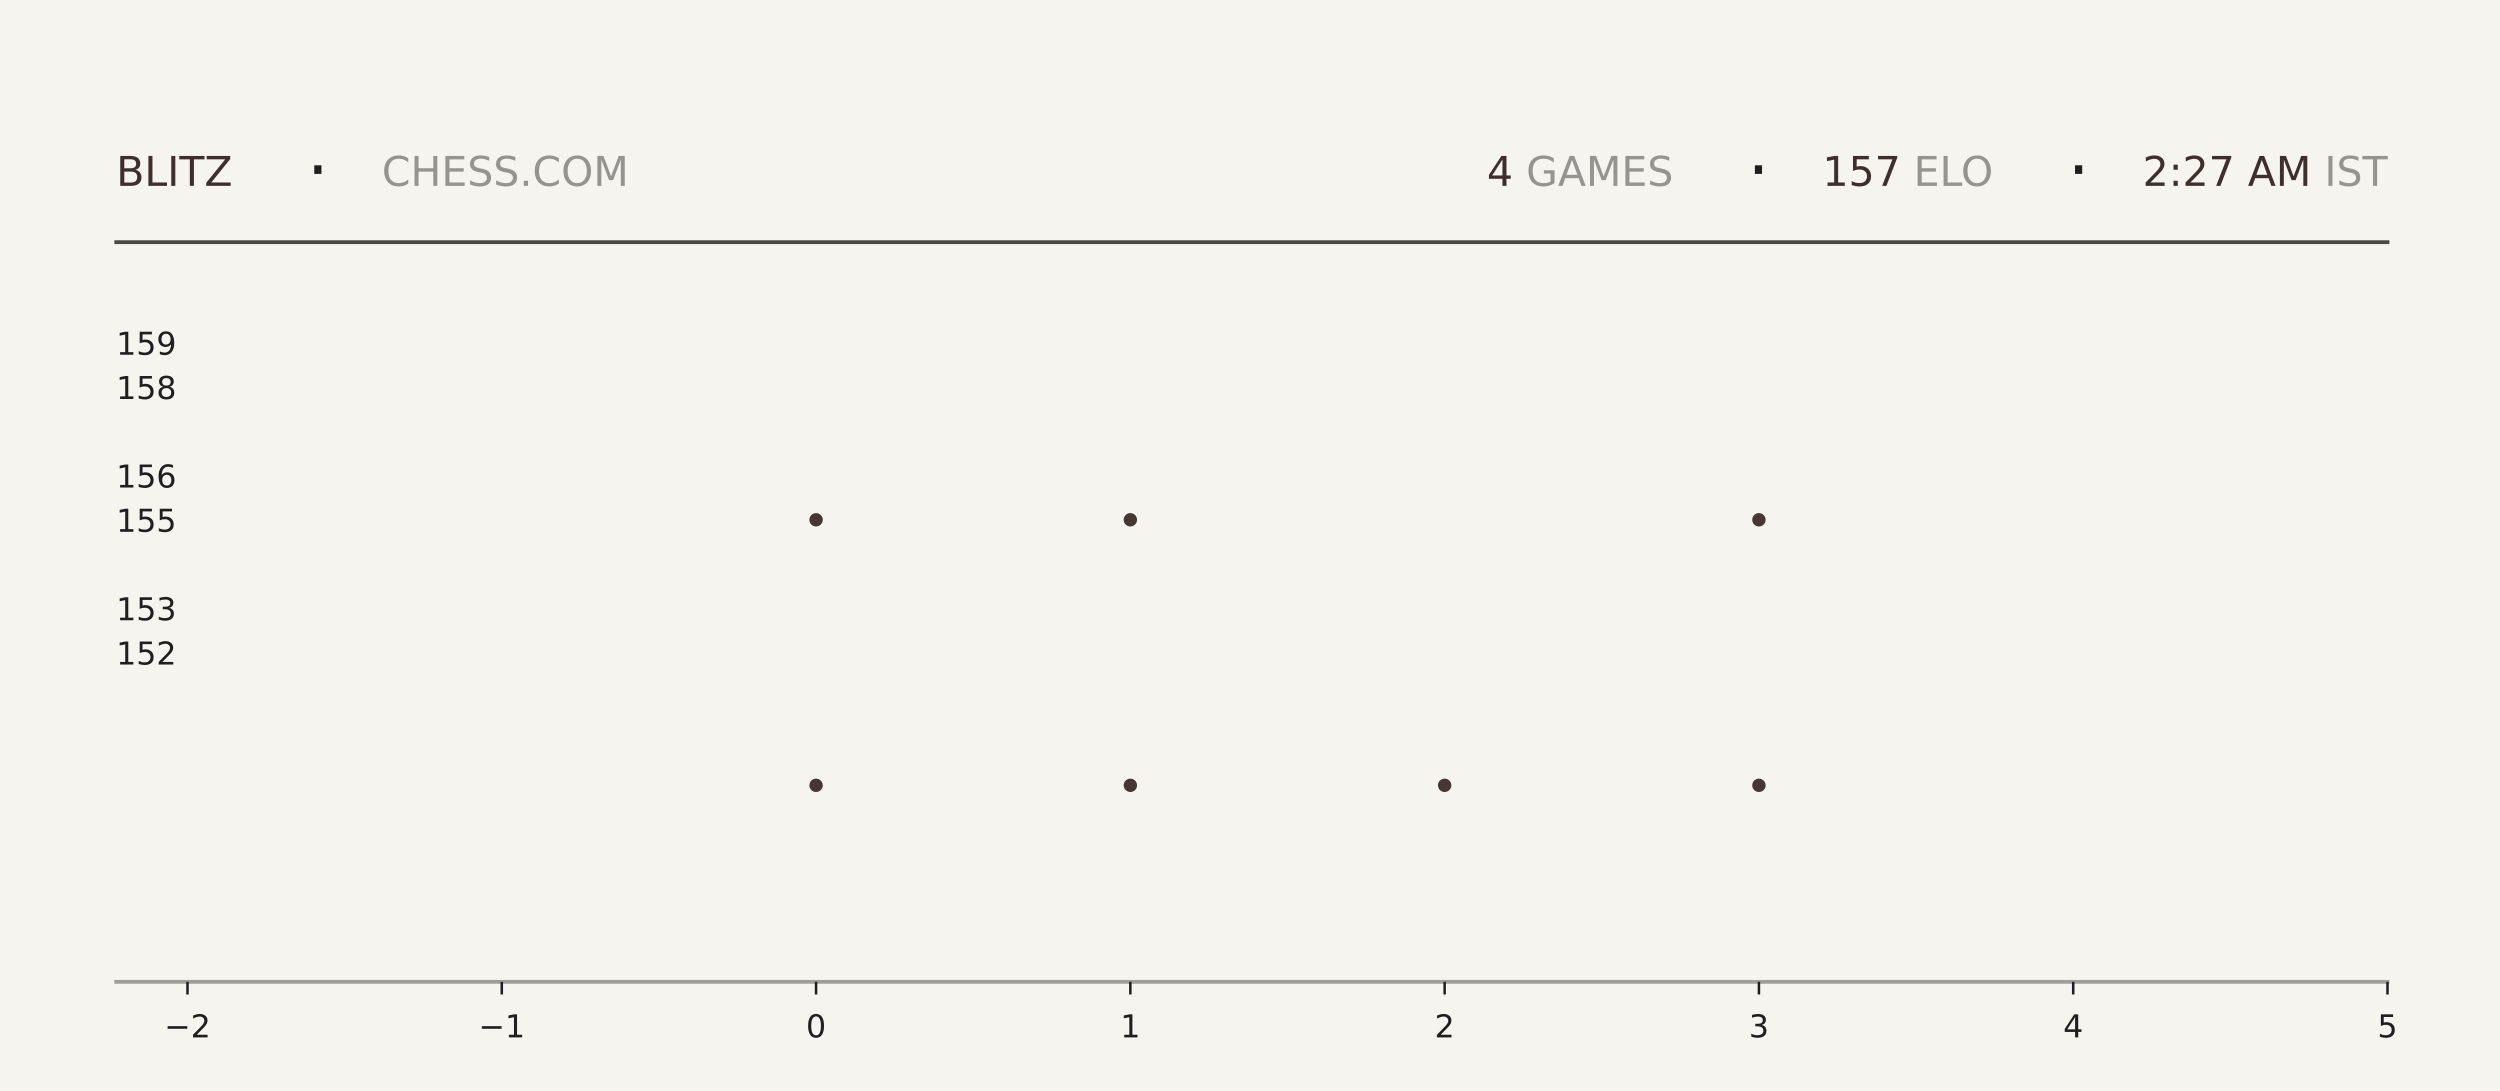
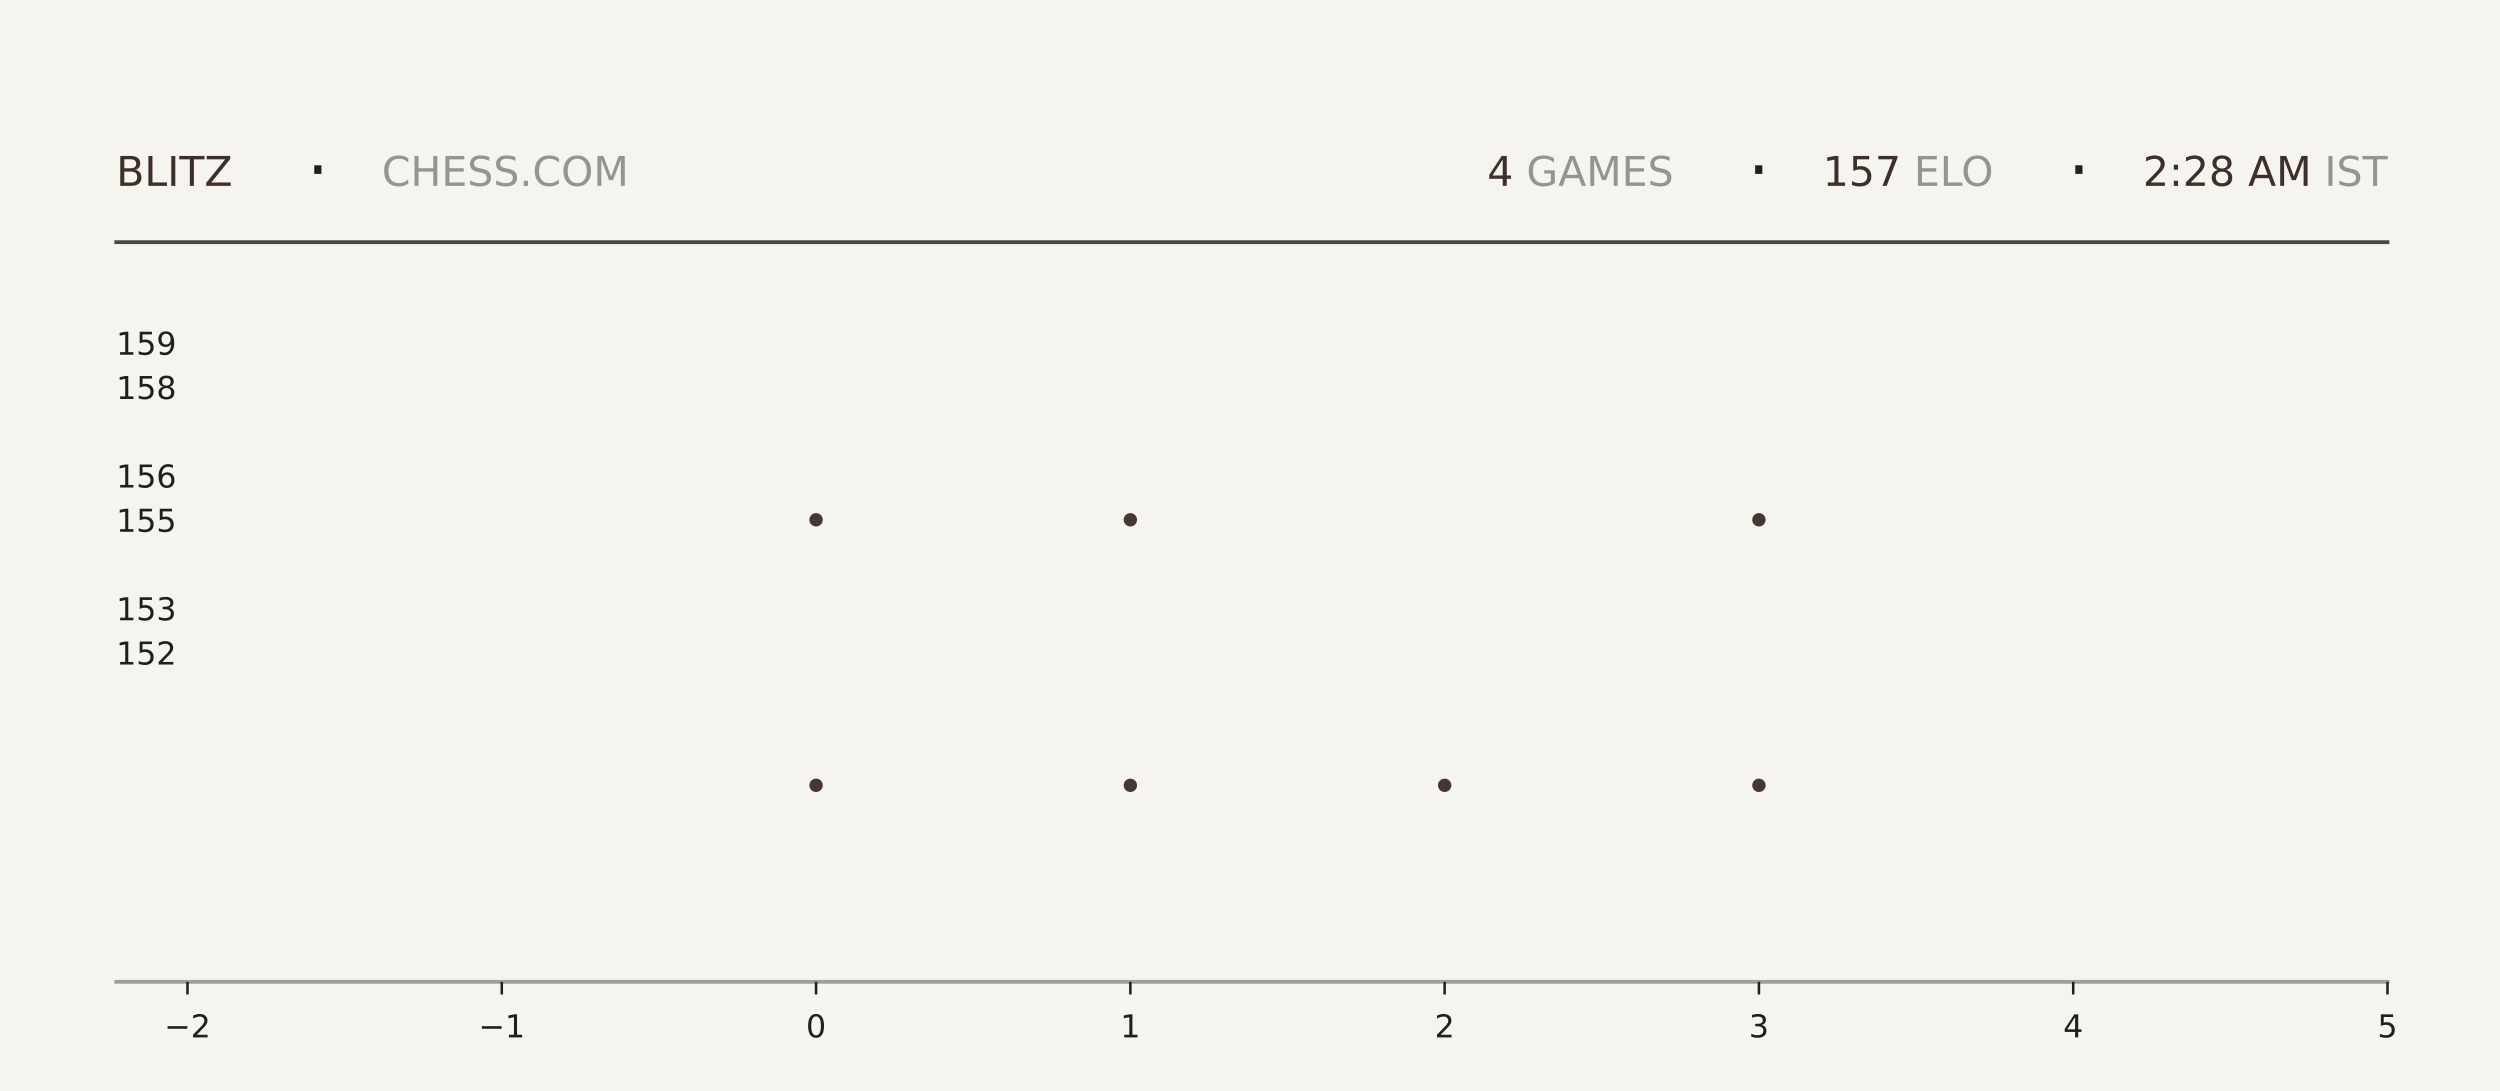
<svg xmlns="http://www.w3.org/2000/svg" xmlns:xlink="http://www.w3.org/1999/xlink" width="792pt" height="345.6pt" viewBox="0 0 792 345.6" version="1.1">
  <defs>
    <style type="text/css">*{stroke-linejoin: round; stroke-linecap: butt}</style>
  </defs>
  <g id="figure_1">
    <g id="patch_1">
      <path d="M 0 345.6  L 792 345.6  L 792 0  L 0 0  z " style="fill: #f6f4ef" />
    </g>
    <g id="axes_1">
      <g id="patch_2">
        <path d="M 59.4 311.04  L 756.36 311.04  L 756.36 103.68  L 59.4 103.68  z " style="fill: #f6f4ef" />
      </g>
      <g id="PathCollection_1">
        <defs>
-           <path id="mc560b25e0f" d="M 0 2.121  C 0.563 2.121 1.102 1.898 1.5 1.5  C 1.898 1.102 2.121 0.563 2.121 0  C 2.121 -0.563 1.898 -1.102 1.5 -1.5  C 1.102 -1.898 0.563 -2.121 0 -2.121  C -0.563 -2.121 -1.102 -1.898 -1.5 -1.5  C -1.898 -1.102 -2.121 -0.563 -2.121 0  C -2.121 0.563 -1.898 1.102 -1.5 1.5  C -1.102 1.898 -0.563 2.121 0 2.121  z " />
-         </defs>
-         <g clip-path="url(#p959a6dfc45)">
-           <use xlink:href="#mc560b25e0f" x="258.531" y="248.79" style="fill: #3e2f2a; fill-opacity: 0.95" />
-           <use xlink:href="#mc560b25e0f" x="258.531" y="164.668" style="fill: #3e2f2a; fill-opacity: 0.95" />
+           <path id="mf39d6418cb" d="M 0 2.121  C 0.563 2.121 1.102 1.898 1.5 1.5  C 1.898 1.102 2.121 0.563 2.121 0  C 2.121 -0.563 1.898 -1.102 1.5 -1.5  C 1.102 -1.898 0.563 -2.121 0 -2.121  C -0.563 -2.121 -1.102 -1.898 -1.5 -1.5  C -1.898 -1.102 -2.121 -0.563 -2.121 0  C -2.121 0.563 -1.898 1.102 -1.5 1.5  C -1.102 1.898 -0.563 2.121 0 2.121  z " />
+         </defs>
+         <g clip-path="url(#pa288627ae1)">
+           <use xlink:href="#mf39d6418cb" x="258.531" y="248.79" style="fill: #3e2f2a; fill-opacity: 0.95" />
+           <use xlink:href="#mf39d6418cb" x="258.531" y="164.668" style="fill: #3e2f2a; fill-opacity: 0.95" />
        </g>
      </g>
      <g id="PathCollection_2">
-         <g clip-path="url(#p959a6dfc45)">
-           <use xlink:href="#mc560b25e0f" x="358.097" y="248.79" style="fill: #3e2f2a; fill-opacity: 0.95" />
-           <use xlink:href="#mc560b25e0f" x="358.097" y="164.668" style="fill: #3e2f2a; fill-opacity: 0.95" />
-           <use xlink:href="#mc560b25e0f" x="358.097" y="80.547" style="fill: #3e2f2a; fill-opacity: 0.95" />
+         <g clip-path="url(#pa288627ae1)">
+           <use xlink:href="#mf39d6418cb" x="358.097" y="248.79" style="fill: #3e2f2a; fill-opacity: 0.95" />
+           <use xlink:href="#mf39d6418cb" x="358.097" y="164.668" style="fill: #3e2f2a; fill-opacity: 0.95" />
+           <use xlink:href="#mf39d6418cb" x="358.097" y="80.547" style="fill: #3e2f2a; fill-opacity: 0.95" />
        </g>
      </g>
      <g id="PathCollection_3">
-         <g clip-path="url(#p959a6dfc45)">
-           <use xlink:href="#mc560b25e0f" x="457.663" y="248.79" style="fill: #3e2f2a; fill-opacity: 0.95" />
+         <g clip-path="url(#pa288627ae1)">
+           <use xlink:href="#mf39d6418cb" x="457.663" y="248.79" style="fill: #3e2f2a; fill-opacity: 0.95" />
        </g>
      </g>
      <g id="PathCollection_4">
-         <g clip-path="url(#p959a6dfc45)">
-           <use xlink:href="#mc560b25e0f" x="557.229" y="248.79" style="fill: #3e2f2a; fill-opacity: 0.95" />
-           <use xlink:href="#mc560b25e0f" x="557.229" y="164.668" style="fill: #3e2f2a; fill-opacity: 0.95" />
-           <use xlink:href="#mc560b25e0f" x="557.229" y="80.547" style="fill: #3e2f2a; fill-opacity: 0.95" />
+         <g clip-path="url(#pa288627ae1)">
+           <use xlink:href="#mf39d6418cb" x="557.229" y="248.79" style="fill: #3e2f2a; fill-opacity: 0.95" />
+           <use xlink:href="#mf39d6418cb" x="557.229" y="164.668" style="fill: #3e2f2a; fill-opacity: 0.95" />
+           <use xlink:href="#mf39d6418cb" x="557.229" y="80.547" style="fill: #3e2f2a; fill-opacity: 0.95" />
        </g>
      </g>
      <g id="matplotlib.axis_1">
        <g id="xtick_1">
          <g id="line2d_1">
            <defs>
-               <path id="m8dc159f83a" d="M 0 0  L 0 4  " style="stroke: #1f1f1f; stroke-width: 0.8" />
+               <path id="m58e5457817" d="M 0 0  L 0 4  " style="stroke: #1f1f1f; stroke-width: 0.8" />
            </defs>
            <g>
-               <use xlink:href="#m8dc159f83a" x="59.4" y="311.04" style="fill: #1f1f1f; stroke: #1f1f1f; stroke-width: 0.8" />
+               <use xlink:href="#m58e5457817" x="59.4" y="311.04" style="fill: #1f1f1f; stroke: #1f1f1f; stroke-width: 0.8" />
            </g>
          </g>
          <g id="text_1">
            <g style="fill: #1f1f1f" transform="translate(52.02891 328.6384) scale(0.1 -0.1)">
              <defs>
                <path id="DejaVuSans-2212" d="M 678 2272  L 4684 2272  L 4684 1741  L 678 1741  L 678 2272  z " transform="scale(0.015625)" />
                <path id="DejaVuSans-32" d="M 1228 531  L 3431 531  L 3431 0  L 469 0  L 469 531  Q 828 903 1448 1529  Q 2069 2156 2228 2338  Q 2531 2678 2651 2914  Q 2772 3150 2772 3378  Q 2772 3750 2511 3984  Q 2250 4219 1831 4219  Q 1534 4219 1204 4116  Q 875 4013 500 3803  L 500 4441  Q 881 4594 1212 4672  Q 1544 4750 1819 4750  Q 2544 4750 2975 4387  Q 3406 4025 3406 3419  Q 3406 3131 3298 2873  Q 3191 2616 2906 2266  Q 2828 2175 2409 1742  Q 1991 1309 1228 531  z " transform="scale(0.015625)" />
              </defs>
              <use xlink:href="#DejaVuSans-2212" />
              <use xlink:href="#DejaVuSans-32" transform="translate(83.78906 0)" />
            </g>
          </g>
        </g>
        <g id="xtick_2">
          <g id="line2d_2">
            <g>
-               <use xlink:href="#m8dc159f83a" x="158.966" y="311.04" style="fill: #1f1f1f; stroke: #1f1f1f; stroke-width: 0.8" />
+               <use xlink:href="#m58e5457817" x="158.966" y="311.04" style="fill: #1f1f1f; stroke: #1f1f1f; stroke-width: 0.8" />
            </g>
          </g>
          <g id="text_2">
            <g style="fill: #1f1f1f" transform="translate(151.5946 328.6384) scale(0.1 -0.1)">
              <defs>
                <path id="DejaVuSans-31" d="M 794 531  L 1825 531  L 1825 4091  L 703 3866  L 703 4441  L 1819 4666  L 2450 4666  L 2450 531  L 3481 531  L 3481 0  L 794 0  L 794 531  z " transform="scale(0.015625)" />
              </defs>
              <use xlink:href="#DejaVuSans-2212" />
              <use xlink:href="#DejaVuSans-31" transform="translate(83.78906 0)" />
            </g>
          </g>
        </g>
        <g id="xtick_3">
          <g id="line2d_3">
            <g>
-               <use xlink:href="#m8dc159f83a" x="258.531" y="311.04" style="fill: #1f1f1f; stroke: #1f1f1f; stroke-width: 0.8" />
+               <use xlink:href="#m58e5457817" x="258.531" y="311.04" style="fill: #1f1f1f; stroke: #1f1f1f; stroke-width: 0.8" />
            </g>
          </g>
          <g id="text_3">
            <g style="fill: #1f1f1f" transform="translate(255.3502 328.6384) scale(0.1 -0.1)">
              <defs>
                <path id="DejaVuSans-30" d="M 2034 4250  Q 1547 4250 1301 3770  Q 1056 3291 1056 2328  Q 1056 1369 1301 889  Q 1547 409 2034 409  Q 2525 409 2770 889  Q 3016 1369 3016 2328  Q 3016 3291 2770 3770  Q 2525 4250 2034 4250  z M 2034 4750  Q 2819 4750 3233 4129  Q 3647 3509 3647 2328  Q 3647 1150 3233 529  Q 2819 -91 2034 -91  Q 1250 -91 836 529  Q 422 1150 422 2328  Q 422 3509 836 4129  Q 1250 4750 2034 4750  z " transform="scale(0.015625)" />
              </defs>
              <use xlink:href="#DejaVuSans-30" />
            </g>
          </g>
        </g>
        <g id="xtick_4">
          <g id="line2d_4">
            <g>
-               <use xlink:href="#m8dc159f83a" x="358.097" y="311.04" style="fill: #1f1f1f; stroke: #1f1f1f; stroke-width: 0.8" />
+               <use xlink:href="#m58e5457817" x="358.097" y="311.04" style="fill: #1f1f1f; stroke: #1f1f1f; stroke-width: 0.8" />
            </g>
          </g>
          <g id="text_4">
            <g style="fill: #1f1f1f" transform="translate(354.9159 328.6384) scale(0.1 -0.1)">
              <use xlink:href="#DejaVuSans-31" />
            </g>
          </g>
        </g>
        <g id="xtick_5">
          <g id="line2d_5">
            <g>
-               <use xlink:href="#m8dc159f83a" x="457.663" y="311.04" style="fill: #1f1f1f; stroke: #1f1f1f; stroke-width: 0.8" />
+               <use xlink:href="#m58e5457817" x="457.663" y="311.04" style="fill: #1f1f1f; stroke: #1f1f1f; stroke-width: 0.8" />
            </g>
          </g>
          <g id="text_5">
            <g style="fill: #1f1f1f" transform="translate(454.4816 328.6384) scale(0.1 -0.1)">
              <use xlink:href="#DejaVuSans-32" />
            </g>
          </g>
        </g>
        <g id="xtick_6">
          <g id="line2d_6">
            <g>
-               <use xlink:href="#m8dc159f83a" x="557.229" y="311.04" style="fill: #1f1f1f; stroke: #1f1f1f; stroke-width: 0.8" />
+               <use xlink:href="#m58e5457817" x="557.229" y="311.04" style="fill: #1f1f1f; stroke: #1f1f1f; stroke-width: 0.8" />
            </g>
          </g>
          <g id="text_6">
            <g style="fill: #1f1f1f" transform="translate(554.0473 328.6384) scale(0.1 -0.1)">
              <defs>
                <path id="DejaVuSans-33" d="M 2597 2516  Q 3050 2419 3304 2112  Q 3559 1806 3559 1356  Q 3559 666 3084 287  Q 2609 -91 1734 -91  Q 1441 -91 1130 -33  Q 819 25 488 141  L 488 750  Q 750 597 1062 519  Q 1375 441 1716 441  Q 2309 441 2620 675  Q 2931 909 2931 1356  Q 2931 1769 2642 2001  Q 2353 2234 1838 2234  L 1294 2234  L 1294 2753  L 1863 2753  Q 2328 2753 2575 2939  Q 2822 3125 2822 3475  Q 2822 3834 2567 4026  Q 2313 4219 1838 4219  Q 1578 4219 1281 4162  Q 984 4106 628 3988  L 628 4550  Q 988 4650 1302 4700  Q 1616 4750 1894 4750  Q 2613 4750 3031 4423  Q 3450 4097 3450 3541  Q 3450 3153 3228 2886  Q 3006 2619 2597 2516  z " transform="scale(0.015625)" />
              </defs>
              <use xlink:href="#DejaVuSans-33" />
            </g>
          </g>
        </g>
        <g id="xtick_7">
          <g id="line2d_7">
            <g>
-               <use xlink:href="#m8dc159f83a" x="656.794" y="311.04" style="fill: #1f1f1f; stroke: #1f1f1f; stroke-width: 0.8" />
+               <use xlink:href="#m58e5457817" x="656.794" y="311.04" style="fill: #1f1f1f; stroke: #1f1f1f; stroke-width: 0.8" />
            </g>
          </g>
          <g id="text_7">
            <g style="fill: #1f1f1f" transform="translate(653.613 328.6384) scale(0.1 -0.1)">
              <defs>
                <path id="DejaVuSans-34" d="M 2419 4116  L 825 1625  L 2419 1625  L 2419 4116  z M 2253 4666  L 3047 4666  L 3047 1625  L 3713 1625  L 3713 1100  L 3047 1100  L 3047 0  L 2419 0  L 2419 1100  L 313 1100  L 313 1709  L 2253 4666  z " transform="scale(0.015625)" />
              </defs>
              <use xlink:href="#DejaVuSans-34" />
            </g>
          </g>
        </g>
        <g id="xtick_8">
          <g id="line2d_8">
            <g>
-               <use xlink:href="#m8dc159f83a" x="756.36" y="311.04" style="fill: #1f1f1f; stroke: #1f1f1f; stroke-width: 0.8" />
+               <use xlink:href="#m58e5457817" x="756.36" y="311.04" style="fill: #1f1f1f; stroke: #1f1f1f; stroke-width: 0.8" />
            </g>
          </g>
          <g id="text_8">
            <g style="fill: #1f1f1f" transform="translate(753.1788 328.6384) scale(0.1 -0.1)">
              <defs>
                <path id="DejaVuSans-35" d="M 691 4666  L 3169 4666  L 3169 4134  L 1269 4134  L 1269 2991  Q 1406 3038 1543 3061  Q 1681 3084 1819 3084  Q 2600 3084 3056 2656  Q 3513 2228 3513 1497  Q 3513 744 3044 326  Q 2575 -91 1722 -91  Q 1428 -91 1123 -41  Q 819 9 494 109  L 494 744  Q 775 591 1075 516  Q 1375 441 1709 441  Q 2250 441 2565 725  Q 2881 1009 2881 1497  Q 2881 1984 2565 2268  Q 2250 2553 1709 2553  Q 1456 2553 1204 2497  Q 953 2441 691 2322  L 691 4666  z " transform="scale(0.015625)" />
              </defs>
              <use xlink:href="#DejaVuSans-35" />
            </g>
          </g>
        </g>
      </g>
      <g id="matplotlib.axis_2">
        <g id="ytick_1">
          <g id="line2d_9" />
          <g id="text_9">
            <g style="fill: #1f1f1f" transform="translate(36.8125 210.5283) scale(0.1 -0.1)">
              <use xlink:href="#DejaVuSans-31" />
              <use xlink:href="#DejaVuSans-35" transform="translate(63.62305 0)" />
              <use xlink:href="#DejaVuSans-32" transform="translate(127.2461 0)" />
            </g>
          </g>
        </g>
        <g id="ytick_2">
          <g id="line2d_10" />
          <g id="text_10">
            <g style="fill: #1f1f1f" transform="translate(36.8125 196.508) scale(0.1 -0.1)">
              <use xlink:href="#DejaVuSans-31" />
              <use xlink:href="#DejaVuSans-35" transform="translate(63.62305 0)" />
              <use xlink:href="#DejaVuSans-33" transform="translate(127.2461 0)" />
            </g>
          </g>
        </g>
        <g id="ytick_3">
          <g id="line2d_11" />
          <g id="text_11">
            <g style="fill: #1f1f1f" transform="translate(36.8125 168.4675) scale(0.1 -0.1)">
              <use xlink:href="#DejaVuSans-31" />
              <use xlink:href="#DejaVuSans-35" transform="translate(63.62305 0)" />
              <use xlink:href="#DejaVuSans-35" transform="translate(127.2461 0)" />
            </g>
          </g>
        </g>
        <g id="ytick_4">
          <g id="line2d_12" />
          <g id="text_12">
            <g style="fill: #1f1f1f" transform="translate(36.8125 154.4472) scale(0.1 -0.1)">
              <defs>
                <path id="DejaVuSans-36" d="M 2113 2584  Q 1688 2584 1439 2293  Q 1191 2003 1191 1497  Q 1191 994 1439 701  Q 1688 409 2113 409  Q 2538 409 2786 701  Q 3034 994 3034 1497  Q 3034 2003 2786 2293  Q 2538 2584 2113 2584  z M 3366 4563  L 3366 3988  Q 3128 4100 2886 4159  Q 2644 4219 2406 4219  Q 1781 4219 1451 3797  Q 1122 3375 1075 2522  Q 1259 2794 1537 2939  Q 1816 3084 2150 3084  Q 2853 3084 3261 2657  Q 3669 2231 3669 1497  Q 3669 778 3244 343  Q 2819 -91 2113 -91  Q 1303 -91 875 529  Q 447 1150 447 2328  Q 447 3434 972 4092  Q 1497 4750 2381 4750  Q 2619 4750 2861 4703  Q 3103 4656 3366 4563  z " transform="scale(0.015625)" />
              </defs>
              <use xlink:href="#DejaVuSans-31" />
              <use xlink:href="#DejaVuSans-35" transform="translate(63.62305 0)" />
              <use xlink:href="#DejaVuSans-36" transform="translate(127.2461 0)" />
            </g>
          </g>
        </g>
        <g id="ytick_5">
          <g id="line2d_13" />
          <g id="text_13">
            <g style="fill: #1f1f1f" transform="translate(36.8125 126.4066) scale(0.1 -0.1)">
              <defs>
                <path id="DejaVuSans-38" d="M 2034 2216  Q 1584 2216 1326 1975  Q 1069 1734 1069 1313  Q 1069 891 1326 650  Q 1584 409 2034 409  Q 2484 409 2743 651  Q 3003 894 3003 1313  Q 3003 1734 2745 1975  Q 2488 2216 2034 2216  z M 1403 2484  Q 997 2584 770 2862  Q 544 3141 544 3541  Q 544 4100 942 4425  Q 1341 4750 2034 4750  Q 2731 4750 3128 4425  Q 3525 4100 3525 3541  Q 3525 3141 3298 2862  Q 3072 2584 2669 2484  Q 3125 2378 3379 2068  Q 3634 1759 3634 1313  Q 3634 634 3220 271  Q 2806 -91 2034 -91  Q 1263 -91 848 271  Q 434 634 434 1313  Q 434 1759 690 2068  Q 947 2378 1403 2484  z M 1172 3481  Q 1172 3119 1398 2916  Q 1625 2713 2034 2713  Q 2441 2713 2670 2916  Q 2900 3119 2900 3481  Q 2900 3844 2670 4047  Q 2441 4250 2034 4250  Q 1625 4250 1398 4047  Q 1172 3844 1172 3481  z " transform="scale(0.015625)" />
              </defs>
              <use xlink:href="#DejaVuSans-31" />
              <use xlink:href="#DejaVuSans-35" transform="translate(63.62305 0)" />
              <use xlink:href="#DejaVuSans-38" transform="translate(127.2461 0)" />
            </g>
          </g>
        </g>
        <g id="ytick_6">
          <g id="line2d_14" />
          <g id="text_14">
            <g style="fill: #1f1f1f" transform="translate(36.8125 112.3863) scale(0.1 -0.1)">
              <defs>
                <path id="DejaVuSans-39" d="M 703 97  L 703 672  Q 941 559 1184 500  Q 1428 441 1663 441  Q 2288 441 2617 861  Q 2947 1281 2994 2138  Q 2813 1869 2534 1725  Q 2256 1581 1919 1581  Q 1219 1581 811 2004  Q 403 2428 403 3163  Q 403 3881 828 4315  Q 1253 4750 1959 4750  Q 2769 4750 3195 4129  Q 3622 3509 3622 2328  Q 3622 1225 3098 567  Q 2575 -91 1691 -91  Q 1453 -91 1209 -44  Q 966 3 703 97  z M 1959 2075  Q 2384 2075 2632 2365  Q 2881 2656 2881 3163  Q 2881 3666 2632 3958  Q 2384 4250 1959 4250  Q 1534 4250 1286 3958  Q 1038 3666 1038 3163  Q 1038 2656 1286 2365  Q 1534 2075 1959 2075  z " transform="scale(0.015625)" />
              </defs>
              <use xlink:href="#DejaVuSans-31" />
              <use xlink:href="#DejaVuSans-35" transform="translate(63.62305 0)" />
              <use xlink:href="#DejaVuSans-39" transform="translate(127.2461 0)" />
            </g>
          </g>
        </g>
      </g>
    </g>
    <g id="line2d_15">
      <path d="M 36.82 76.723  L 756.36 76.723  " style="fill: none; stroke: #1f1f1f; stroke-opacity: 0.8; stroke-width: 1.2; stroke-linecap: square" />
    </g>
    <g id="line2d_16">
      <path d="M 36.82 311.04  L 756.36 311.04  " style="fill: none; stroke: #1f1f1f; stroke-opacity: 0.4; stroke-width: 1.2; stroke-linecap: square" />
    </g>
    <g id="text_15">
      <g style="fill: #3e2f2a" transform="translate(36.82 58.88319) scale(0.13 -0.13)">
        <defs>
          <path id="DejaVuSans-42" d="M 1259 2228  L 1259 519  L 2272 519  Q 2781 519 3026 730  Q 3272 941 3272 1375  Q 3272 1813 3026 2020  Q 2781 2228 2272 2228  L 1259 2228  z M 1259 4147  L 1259 2741  L 2194 2741  Q 2656 2741 2882 2914  Q 3109 3088 3109 3444  Q 3109 3797 2882 3972  Q 2656 4147 2194 4147  L 1259 4147  z M 628 4666  L 2241 4666  Q 2963 4666 3353 4366  Q 3744 4066 3744 3513  Q 3744 3084 3544 2831  Q 3344 2578 2956 2516  Q 3422 2416 3680 2098  Q 3938 1781 3938 1306  Q 3938 681 3513 340  Q 3088 0 2303 0  L 628 0  L 628 4666  z " transform="scale(0.015625)" />
          <path id="DejaVuSans-4c" d="M 628 4666  L 1259 4666  L 1259 531  L 3531 531  L 3531 0  L 628 0  L 628 4666  z " transform="scale(0.015625)" />
          <path id="DejaVuSans-49" d="M 628 4666  L 1259 4666  L 1259 0  L 628 0  L 628 4666  z " transform="scale(0.015625)" />
          <path id="DejaVuSans-54" d="M -19 4666  L 3928 4666  L 3928 4134  L 2272 4134  L 2272 0  L 1638 0  L 1638 4134  L -19 4134  L -19 4666  z " transform="scale(0.015625)" />
          <path id="DejaVuSans-5a" d="M 359 4666  L 4025 4666  L 4025 4184  L 1075 531  L 4097 531  L 4097 0  L 288 0  L 288 481  L 3238 4134  L 359 4134  L 359 4666  z " transform="scale(0.015625)" />
        </defs>
        <use xlink:href="#DejaVuSans-42" />
        <use xlink:href="#DejaVuSans-4c" transform="translate(68.60352 0)" />
        <use xlink:href="#DejaVuSans-49" transform="translate(124.3164 0)" />
        <use xlink:href="#DejaVuSans-54" transform="translate(153.8086 0)" />
        <use xlink:href="#DejaVuSans-5a" transform="translate(214.8926 0)" />
      </g>
    </g>
    <g id="text_16">
      <g style="fill: #1f1f1f" transform="translate(97.21 61.36662) scale(0.22 -0.22)">
        <defs>
          <path id="DejaVuSans-b7" d="M 684 2619  L 1344 2619  L 1344 1825  L 684 1825  L 684 2619  z " transform="scale(0.015625)" />
        </defs>
        <use xlink:href="#DejaVuSans-b7" />
      </g>
    </g>
    <g id="text_17">
      <g style="fill: #1f1f1f; opacity: 0.45" transform="translate(120.97 58.88319) scale(0.13 -0.13)">
        <defs>
          <path id="DejaVuSans-43" d="M 4122 4306  L 4122 3641  Q 3803 3938 3442 4084  Q 3081 4231 2675 4231  Q 1875 4231 1450 3742  Q 1025 3253 1025 2328  Q 1025 1406 1450 917  Q 1875 428 2675 428  Q 3081 428 3442 575  Q 3803 722 4122 1019  L 4122 359  Q 3791 134 3420 21  Q 3050 -91 2638 -91  Q 1578 -91 968 557  Q 359 1206 359 2328  Q 359 3453 968 4101  Q 1578 4750 2638 4750  Q 3056 4750 3426 4639  Q 3797 4528 4122 4306  z " transform="scale(0.015625)" />
          <path id="DejaVuSans-48" d="M 628 4666  L 1259 4666  L 1259 2753  L 3553 2753  L 3553 4666  L 4184 4666  L 4184 0  L 3553 0  L 3553 2222  L 1259 2222  L 1259 0  L 628 0  L 628 4666  z " transform="scale(0.015625)" />
          <path id="DejaVuSans-45" d="M 628 4666  L 3578 4666  L 3578 4134  L 1259 4134  L 1259 2753  L 3481 2753  L 3481 2222  L 1259 2222  L 1259 531  L 3634 531  L 3634 0  L 628 0  L 628 4666  z " transform="scale(0.015625)" />
          <path id="DejaVuSans-53" d="M 3425 4513  L 3425 3897  Q 3066 4069 2747 4153  Q 2428 4238 2131 4238  Q 1616 4238 1336 4038  Q 1056 3838 1056 3469  Q 1056 3159 1242 3001  Q 1428 2844 1947 2747  L 2328 2669  Q 3034 2534 3370 2195  Q 3706 1856 3706 1288  Q 3706 609 3251 259  Q 2797 -91 1919 -91  Q 1588 -91 1214 -16  Q 841 59 441 206  L 441 856  Q 825 641 1194 531  Q 1563 422 1919 422  Q 2459 422 2753 634  Q 3047 847 3047 1241  Q 3047 1584 2836 1778  Q 2625 1972 2144 2069  L 1759 2144  Q 1053 2284 737 2584  Q 422 2884 422 3419  Q 422 4038 858 4394  Q 1294 4750 2059 4750  Q 2388 4750 2728 4690  Q 3069 4631 3425 4513  z " transform="scale(0.015625)" />
          <path id="DejaVuSans-2e" d="M 684 794  L 1344 794  L 1344 0  L 684 0  L 684 794  z " transform="scale(0.015625)" />
          <path id="DejaVuSans-4f" d="M 2522 4238  Q 1834 4238 1429 3725  Q 1025 3213 1025 2328  Q 1025 1447 1429 934  Q 1834 422 2522 422  Q 3209 422 3611 934  Q 4013 1447 4013 2328  Q 4013 3213 3611 3725  Q 3209 4238 2522 4238  z M 2522 4750  Q 3503 4750 4090 4092  Q 4678 3434 4678 2328  Q 4678 1225 4090 567  Q 3503 -91 2522 -91  Q 1538 -91 948 565  Q 359 1222 359 2328  Q 359 3434 948 4092  Q 1538 4750 2522 4750  z " transform="scale(0.015625)" />
          <path id="DejaVuSans-4d" d="M 628 4666  L 1569 4666  L 2759 1491  L 3956 4666  L 4897 4666  L 4897 0  L 4281 0  L 4281 4097  L 3078 897  L 2444 897  L 1241 4097  L 1241 0  L 628 0  L 628 4666  z " transform="scale(0.015625)" />
        </defs>
        <use xlink:href="#DejaVuSans-43" />
        <use xlink:href="#DejaVuSans-48" transform="translate(69.82422 0)" />
        <use xlink:href="#DejaVuSans-45" transform="translate(145.0195 0)" />
        <use xlink:href="#DejaVuSans-53" transform="translate(208.2031 0)" />
        <use xlink:href="#DejaVuSans-53" transform="translate(271.6797 0)" />
        <use xlink:href="#DejaVuSans-2e" transform="translate(335.1562 0)" />
        <use xlink:href="#DejaVuSans-43" transform="translate(366.9434 0)" />
        <use xlink:href="#DejaVuSans-4f" transform="translate(436.7676 0)" />
        <use xlink:href="#DejaVuSans-4d" transform="translate(515.4785 0)" />
      </g>
    </g>
    <g id="text_18">
-       <g style="fill: #3e2f2a" transform="translate(471.06 58.88319) scale(0.13 -0.13)">
+       <g style="fill: #3e2f2a" transform="translate(471.15 58.88319) scale(0.13 -0.13)">
        <use xlink:href="#DejaVuSans-34" />
      </g>
    </g>
    <g id="text_19">
-       <g style="fill: #1f1f1f; opacity: 0.45" transform="translate(479.34 58.88319) scale(0.13 -0.13)">
+       <g style="fill: #1f1f1f; opacity: 0.45" transform="translate(479.43 58.88319) scale(0.13 -0.13)">
        <defs>
          <path id="DejaVuSans-20" transform="scale(0.015625)" />
          <path id="DejaVuSans-47" d="M 3809 666  L 3809 1919  L 2778 1919  L 2778 2438  L 4434 2438  L 4434 434  Q 4069 175 3628 42  Q 3188 -91 2688 -91  Q 1594 -91 976 548  Q 359 1188 359 2328  Q 359 3472 976 4111  Q 1594 4750 2688 4750  Q 3144 4750 3555 4637  Q 3966 4525 4313 4306  L 4313 3634  Q 3963 3931 3569 4081  Q 3175 4231 2741 4231  Q 1884 4231 1454 3753  Q 1025 3275 1025 2328  Q 1025 1384 1454 906  Q 1884 428 2741 428  Q 3075 428 3337 486  Q 3600 544 3809 666  z " transform="scale(0.015625)" />
          <path id="DejaVuSans-41" d="M 2188 4044  L 1331 1722  L 3047 1722  L 2188 4044  z M 1831 4666  L 2547 4666  L 4325 0  L 3669 0  L 3244 1197  L 1141 1197  L 716 0  L 50 0  L 1831 4666  z " transform="scale(0.015625)" />
        </defs>
        <use xlink:href="#DejaVuSans-20" />
        <use xlink:href="#DejaVuSans-47" transform="translate(31.78711 0)" />
        <use xlink:href="#DejaVuSans-41" transform="translate(109.2773 0)" />
        <use xlink:href="#DejaVuSans-4d" transform="translate(177.6855 0)" />
        <use xlink:href="#DejaVuSans-45" transform="translate(263.9648 0)" />
        <use xlink:href="#DejaVuSans-53" transform="translate(327.1484 0)" />
      </g>
    </g>
    <g id="text_20">
-       <g style="fill: #1f1f1f" transform="translate(553.59 61.36662) scale(0.22 -0.22)">
+       <g style="fill: #1f1f1f" transform="translate(553.68 61.36662) scale(0.22 -0.22)">
        <use xlink:href="#DejaVuSans-b7" />
      </g>
    </g>
    <g id="text_21">
-       <g style="fill: #3e2f2a" transform="translate(577.35 58.88319) scale(0.13 -0.13)">
+       <g style="fill: #3e2f2a" transform="translate(577.44 58.88319) scale(0.13 -0.13)">
        <defs>
          <path id="DejaVuSans-37" d="M 525 4666  L 3525 4666  L 3525 4397  L 1831 0  L 1172 0  L 2766 4134  L 525 4134  L 525 4666  z " transform="scale(0.015625)" />
        </defs>
        <use xlink:href="#DejaVuSans-31" />
        <use xlink:href="#DejaVuSans-35" transform="translate(63.62305 0)" />
        <use xlink:href="#DejaVuSans-37" transform="translate(127.2461 0)" />
      </g>
    </g>
    <g id="text_22">
-       <g style="fill: #1f1f1f; opacity: 0.45" transform="translate(602.1 58.88319) scale(0.13 -0.13)">
+       <g style="fill: #1f1f1f; opacity: 0.45" transform="translate(602.19 58.88319) scale(0.13 -0.13)">
        <use xlink:href="#DejaVuSans-20" />
        <use xlink:href="#DejaVuSans-45" transform="translate(31.78711 0)" />
        <use xlink:href="#DejaVuSans-4c" transform="translate(94.9707 0)" />
        <use xlink:href="#DejaVuSans-4f" transform="translate(147.0586 0)" />
      </g>
    </g>
    <g id="text_23">
-       <g style="fill: #1f1f1f" transform="translate(655.02 61.36662) scale(0.22 -0.22)">
+       <g style="fill: #1f1f1f" transform="translate(655.11 61.36662) scale(0.22 -0.22)">
        <use xlink:href="#DejaVuSans-b7" />
      </g>
    </g>
    <g id="text_24">
-       <g style="fill: #3e2f2a" transform="translate(678.78 58.88319) scale(0.13 -0.13)">
+       <g style="fill: #3e2f2a" transform="translate(678.87 58.88319) scale(0.13 -0.13)">
        <defs>
          <path id="DejaVuSans-3a" d="M 750 794  L 1409 794  L 1409 0  L 750 0  L 750 794  z M 750 3309  L 1409 3309  L 1409 2516  L 750 2516  L 750 3309  z " transform="scale(0.015625)" />
        </defs>
        <use xlink:href="#DejaVuSans-32" />
        <use xlink:href="#DejaVuSans-3a" transform="translate(63.62305 0)" />
        <use xlink:href="#DejaVuSans-32" transform="translate(97.31445 0)" />
-         <use xlink:href="#DejaVuSans-37" transform="translate(160.9375 0)" />
+         <use xlink:href="#DejaVuSans-38" transform="translate(160.9375 0)" />
        <use xlink:href="#DejaVuSans-20" transform="translate(224.5605 0)" />
        <use xlink:href="#DejaVuSans-41" transform="translate(256.3477 0)" />
        <use xlink:href="#DejaVuSans-4d" transform="translate(324.7559 0)" />
      </g>
    </g>
    <g id="text_25">
      <g style="fill: #1f1f1f; opacity: 0.45" transform="translate(732.24 58.88319) scale(0.13 -0.13)">
        <use xlink:href="#DejaVuSans-20" />
        <use xlink:href="#DejaVuSans-49" transform="translate(31.78711 0)" />
        <use xlink:href="#DejaVuSans-53" transform="translate(61.2793 0)" />
        <use xlink:href="#DejaVuSans-54" transform="translate(124.7559 0)" />
      </g>
    </g>
  </g>
  <defs>
-     <clipPath id="p959a6dfc45">
+     <clipPath id="pa288627ae1">
      <rect x="59.4" y="103.68" width="696.96" height="207.36" />
    </clipPath>
  </defs>
</svg>
